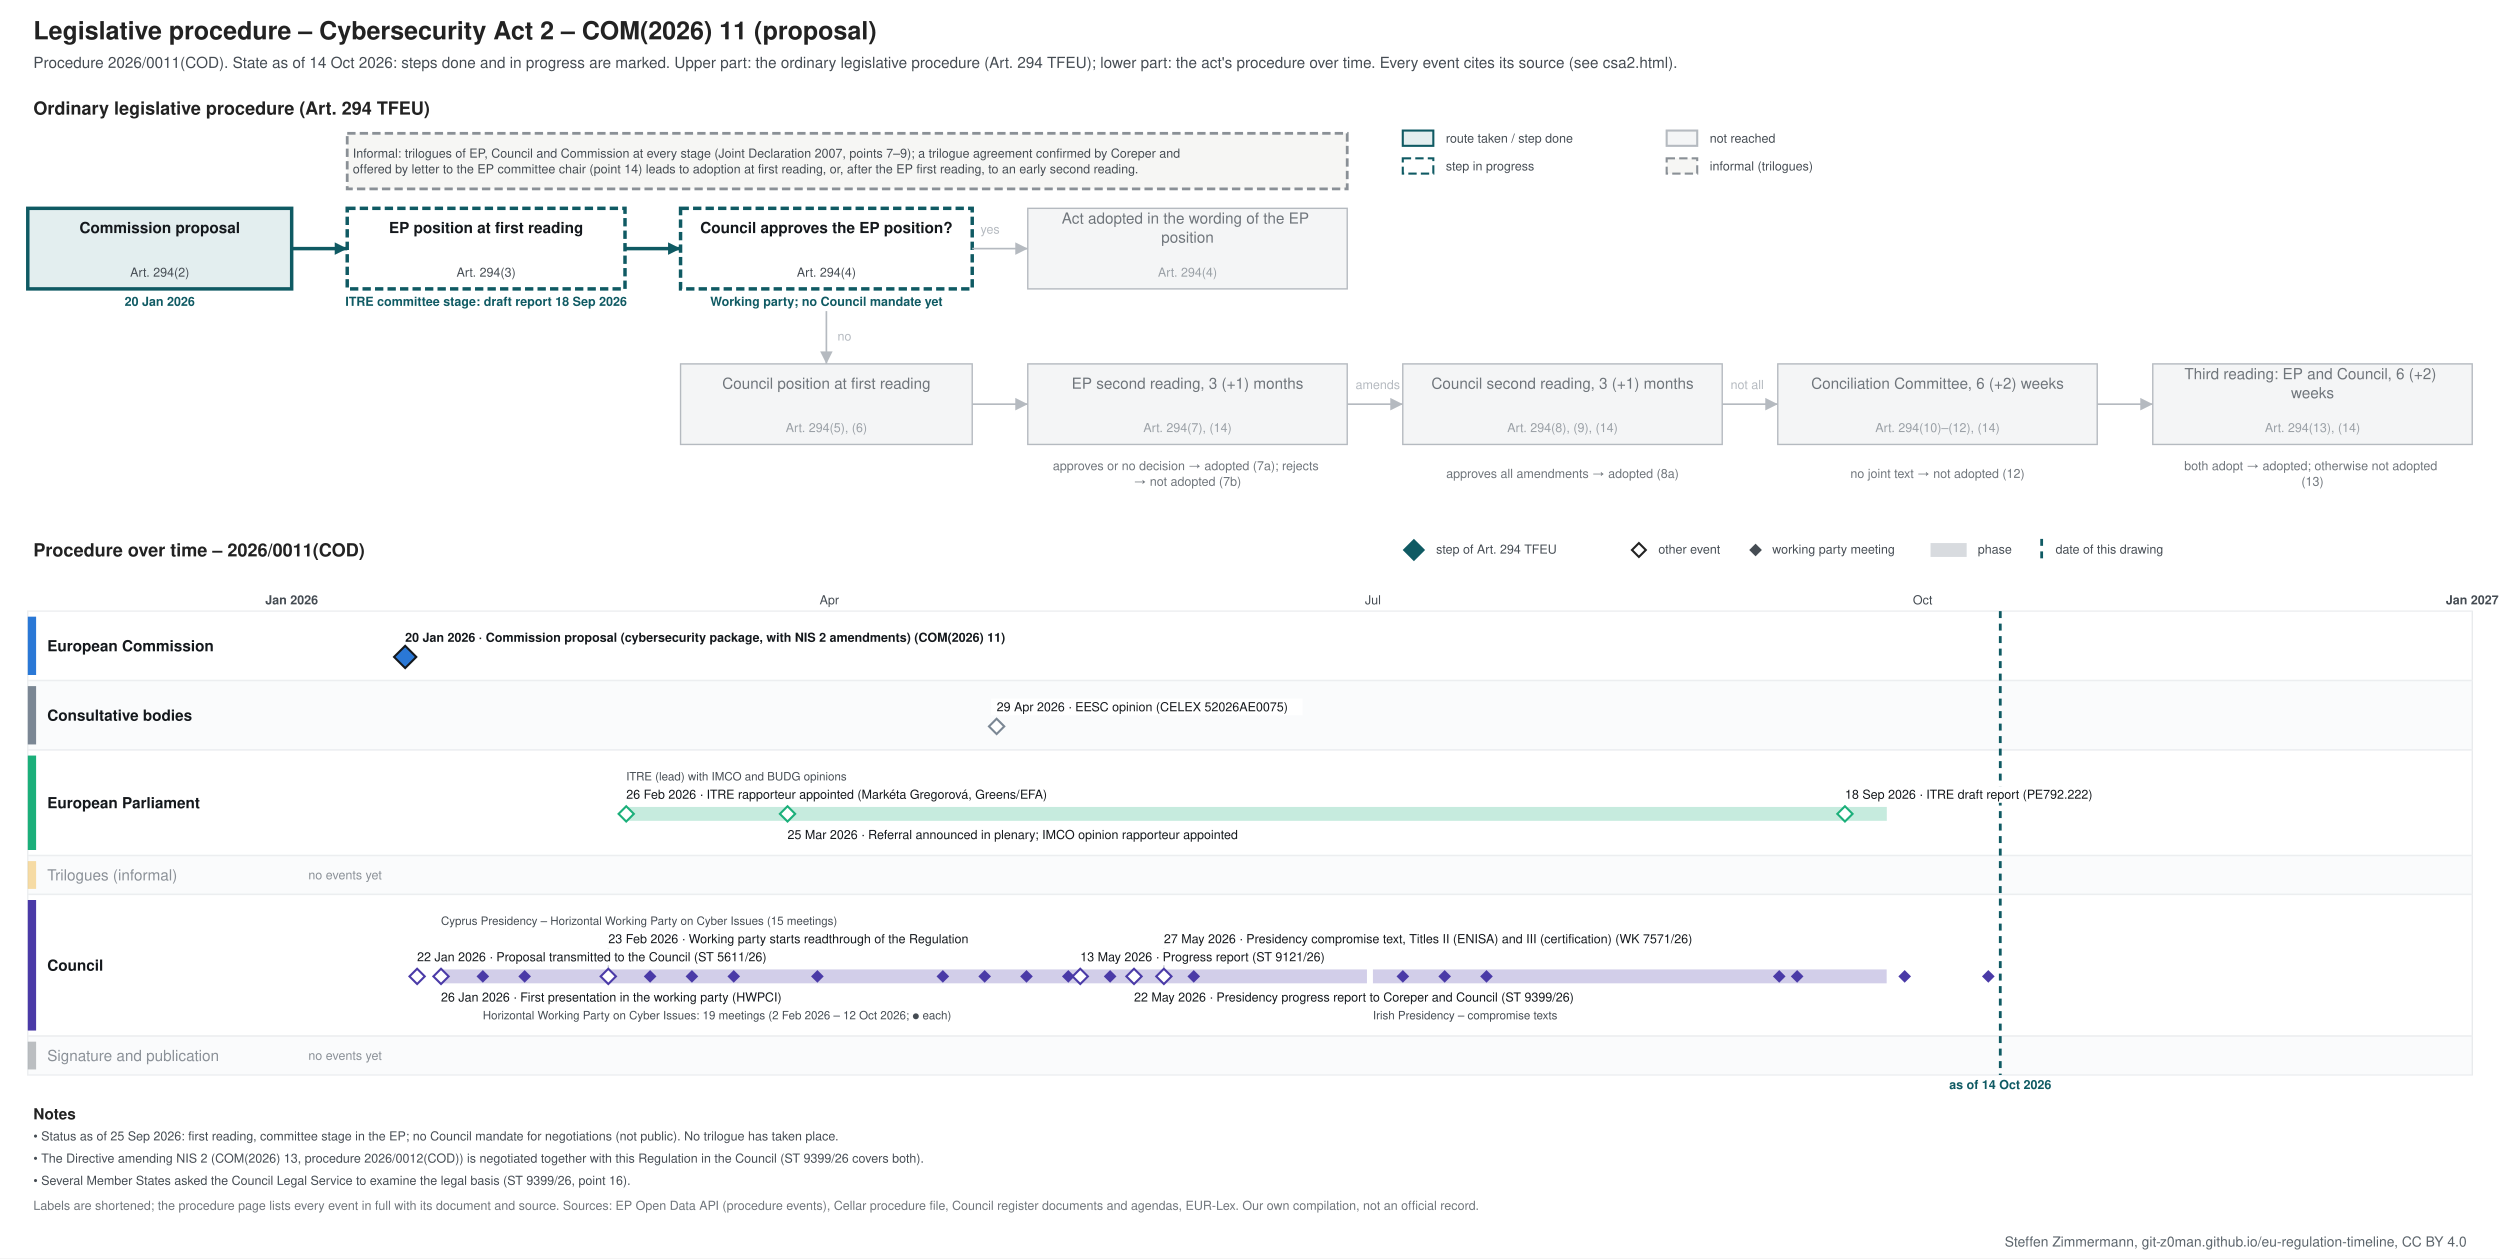
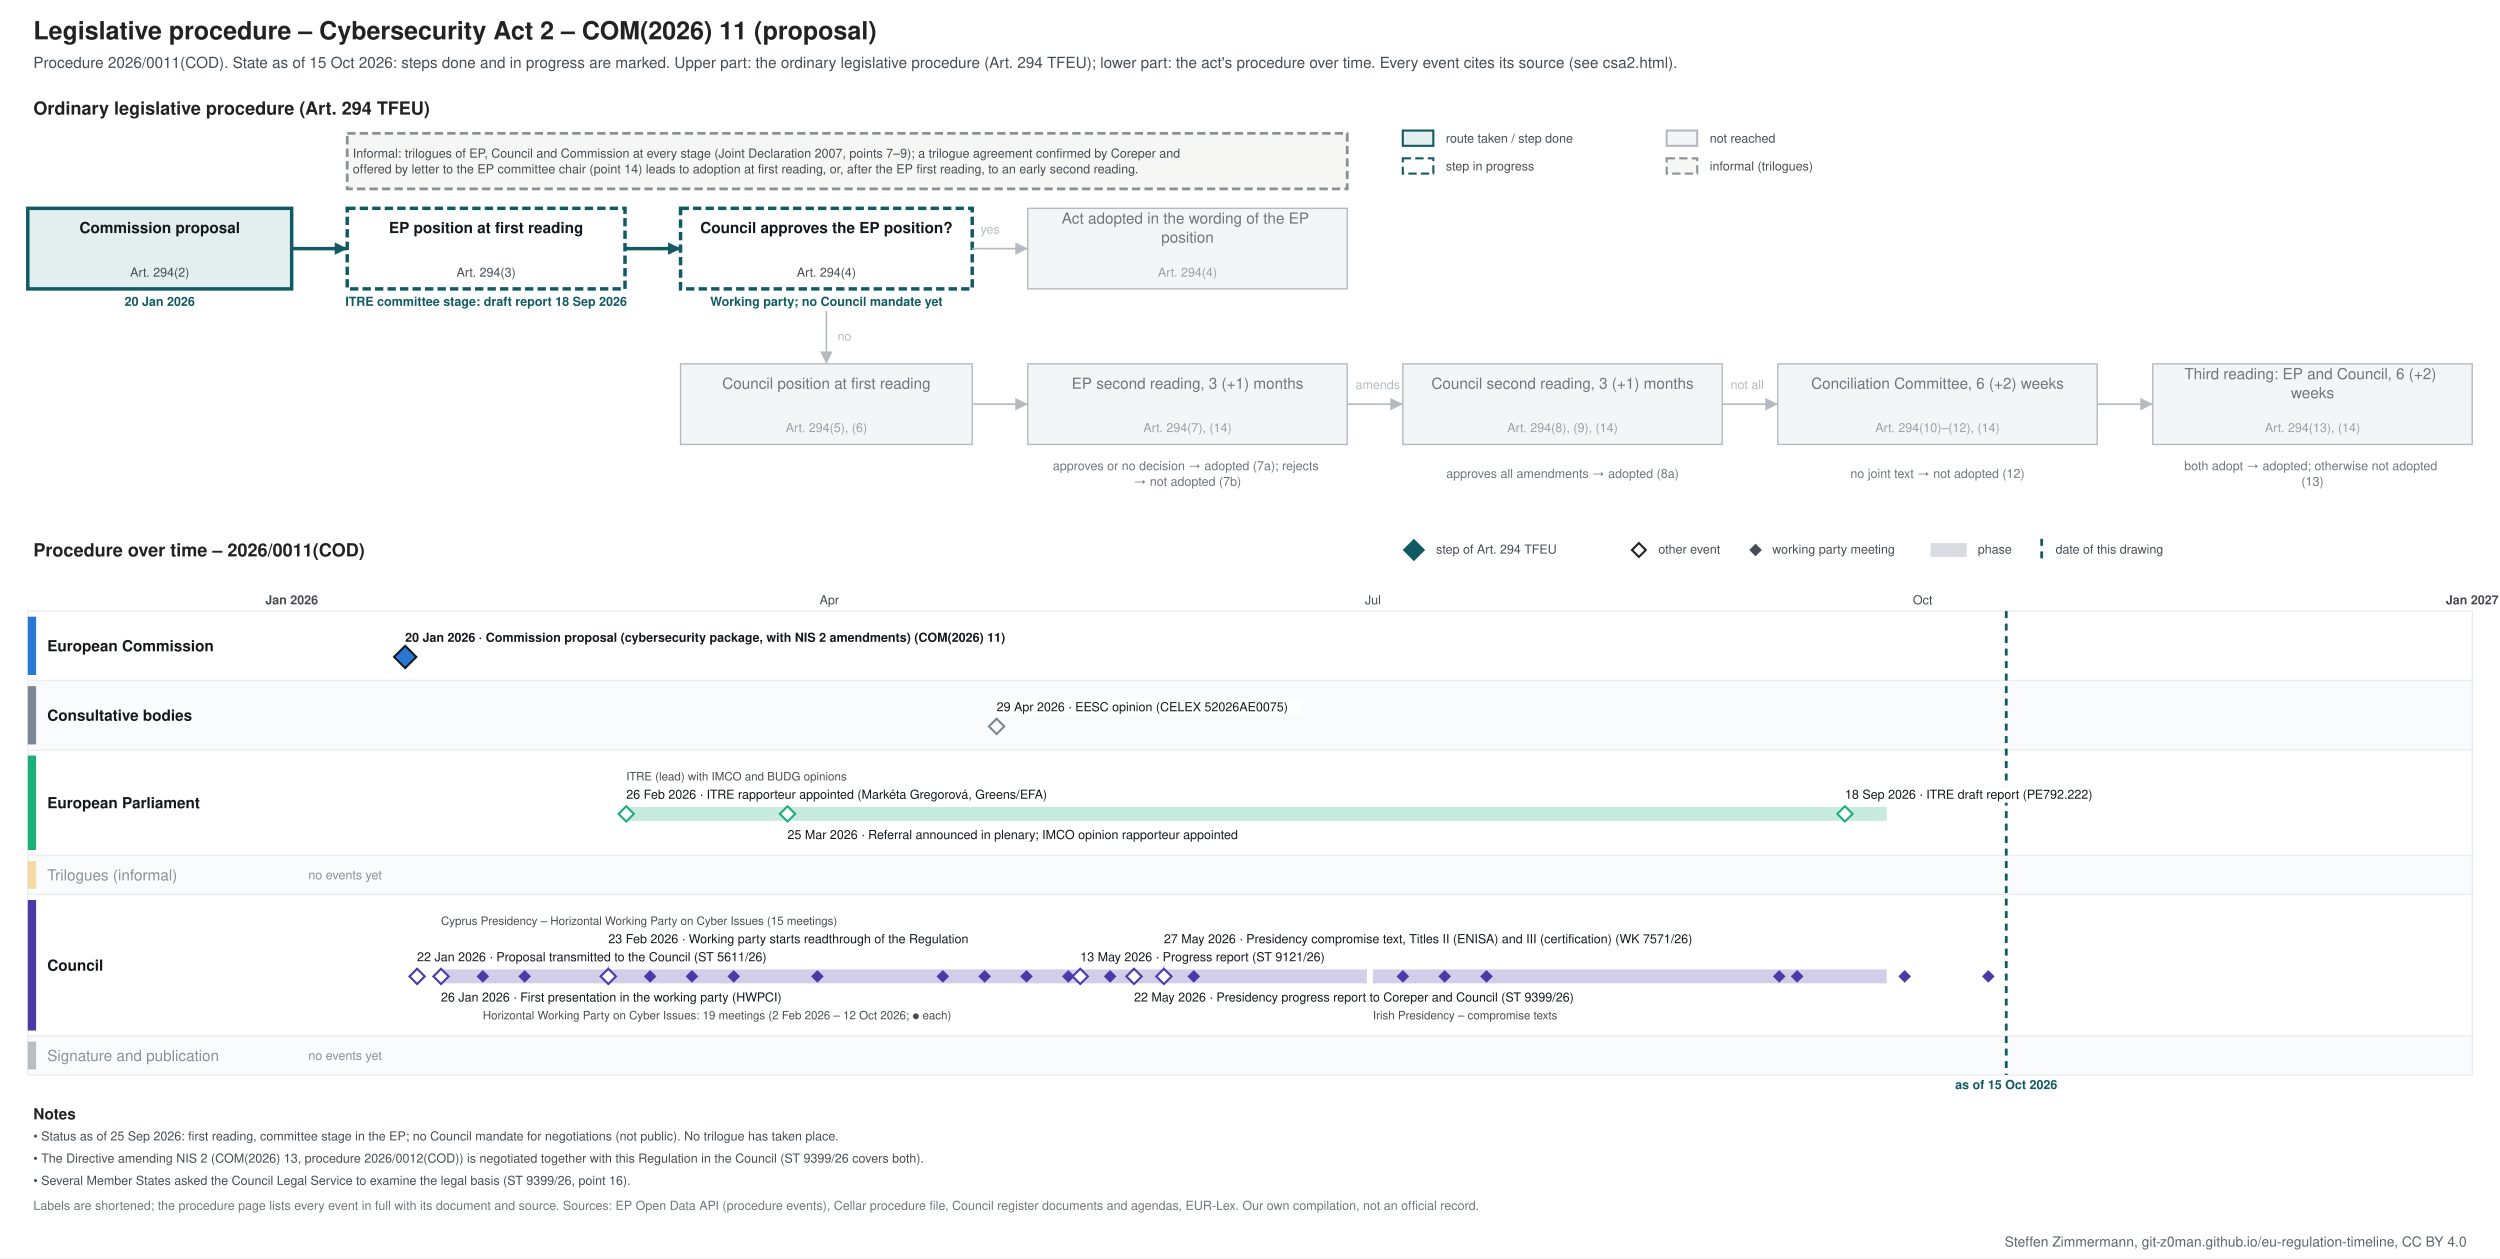
<svg xmlns="http://www.w3.org/2000/svg" xmlns:xlink="http://www.w3.org/1999/xlink" width="1800" height="906" viewBox="0 0 1800 906" font-family="&quot;Source Sans 3&quot;, Helvetica, Arial, sans-serif">
  <rect width="1800" height="906" fill="#ffffff" />
-   <g class="procedure" data-route="" data-state="ongoing" data-as_of="2026-10-14">
+   <g class="procedure" data-route="" data-state="ongoing" data-as_of="2026-10-15">
    <text font-size="18" fill="#222222" text-anchor="start" font-weight="bold">
      <tspan x="24.0" y="28.3">Legislative procedure – Cybersecurity Act 2 – COM(2026) 11 (proposal)</tspan>
    </text>
    <text font-size="11" fill="#454c53" text-anchor="start">
-       <tspan x="24.0" y="48.9">Procedure 2026/0011(COD). State as of 14 Oct 2026: steps done and in progress are marked. Upper part: the ordinary legislative procedure (Art. 294 TFEU); lower part: the act's procedure over time. Every event cites its source (see csa2.html).</tspan>
+       <tspan x="24.0" y="48.9">Procedure 2026/0011(COD). State as of 15 Oct 2026: steps done and in progress are marked. Upper part: the ordinary legislative procedure (Art. 294 TFEU); lower part: the act's procedure over time. Every event cites its source (see csa2.html).</tspan>
    </text>
    <text font-size="13" fill="#222222" text-anchor="start" font-weight="bold">
      <tspan x="24.0" y="82.5">Ordinary legislative procedure (Art. 294 TFEU)</tspan>
    </text>
    <rect x="1010.0" y="94.0" width="22.0" height="11.0" fill="#e3eeef" stroke="#0f5a63" stroke-width="1.5" />
    <text font-size="9" fill="#454c53" text-anchor="start">
      <tspan x="1041.0" y="102.7">route taken / step done</tspan>
    </text>
    <rect x="1010.0" y="114.0" width="22.0" height="11.0" fill="#ffffff" stroke="#0f5a63" stroke-dasharray="6 3" stroke-width="1.5" />
    <text font-size="9" fill="#454c53" text-anchor="start">
      <tspan x="1041.0" y="122.7">step in progress</tspan>
    </text>
    <rect x="1200.0" y="94.0" width="22.0" height="11.0" fill="#f4f5f6" stroke="#b5bac0" stroke-width="1.5" />
    <text font-size="9" fill="#454c53" text-anchor="start">
      <tspan x="1231.0" y="102.7">not reached</tspan>
    </text>
    <rect x="1200.0" y="114.0" width="22.0" height="11.0" fill="#f6f6f4" stroke="#8a9096" stroke-dasharray="6 3" stroke-width="1.5" />
    <text font-size="9" fill="#454c53" text-anchor="start">
      <tspan x="1231.0" y="122.7">informal (trilogues)</tspan>
    </text>
    <rect x="20.0" y="150.0" width="190.0" height="58.0" fill="#e3eeef" stroke="#0f5a63" stroke-width="2.5" />
    <text font-size="11" fill="#14181c" text-anchor="middle" font-weight="bold">
      <tspan x="115.0" y="167.8">Commission proposal</tspan>
    </text>
    <text font-size="9" fill="#454c53" text-anchor="middle">
      <tspan x="115.0" y="199.2">Art. 294(2)</tspan>
    </text>
    <text font-size="9" fill="#0f5a63" text-anchor="middle" font-weight="bold">
      <tspan x="115.0" y="220.2">20 Jan 2026</tspan>
    </text>
    <rect x="250.0" y="150.0" width="200.0" height="58.0" fill="#ffffff" stroke="#0f5a63" stroke-dasharray="6 3" stroke-width="2.5" />
    <text font-size="11" fill="#14181c" text-anchor="middle" font-weight="bold">
      <tspan x="350.0" y="167.8">EP position at first reading</tspan>
    </text>
    <text font-size="9" fill="#454c53" text-anchor="middle">
      <tspan x="350.0" y="199.2">Art. 294(3)</tspan>
    </text>
    <text font-size="9" fill="#0f5a63" text-anchor="middle" font-weight="bold">
      <tspan x="350.0" y="220.2">ITRE committee stage: draft report 18 Sep 2026</tspan>
    </text>
    <rect x="490.0" y="150.0" width="210.0" height="58.0" fill="#ffffff" stroke="#0f5a63" stroke-dasharray="6 3" stroke-width="2.5" />
    <text font-size="11" fill="#14181c" text-anchor="middle" font-weight="bold">
      <tspan x="595.0" y="167.8">Council approves the EP position?</tspan>
    </text>
    <text font-size="9" fill="#454c53" text-anchor="middle">
      <tspan x="595.0" y="199.2">Art. 294(4)</tspan>
    </text>
    <text font-size="9" fill="#0f5a63" text-anchor="middle" font-weight="bold">
      <tspan x="595.0" y="220.2">Working party; no Council mandate yet</tspan>
    </text>
    <rect x="740.0" y="150.0" width="230.0" height="58.0" fill="#f4f5f6" stroke="#b5bac0" stroke-width="1" />
    <text font-size="11" fill="#6f757b" text-anchor="middle">
      <tspan x="855.0" y="161.0">Act adopted in the wording of the EP</tspan>
      <tspan x="855.0" y="174.7">position</tspan>
    </text>
    <text font-size="9" fill="#9aa0a6" text-anchor="middle">
      <tspan x="855.0" y="199.2">Art. 294(4)</tspan>
    </text>
    <rect x="490.0" y="262.0" width="210.0" height="58.0" fill="#f4f5f6" stroke="#b5bac0" stroke-width="1" />
    <text font-size="11" fill="#6f757b" text-anchor="middle">
      <tspan x="595.0" y="279.9">Council position at first reading</tspan>
    </text>
    <text font-size="9" fill="#9aa0a6" text-anchor="middle">
      <tspan x="595.0" y="311.1">Art. 294(5), (6)</tspan>
    </text>
    <rect x="740.0" y="262.0" width="230.0" height="58.0" fill="#f4f5f6" stroke="#b5bac0" stroke-width="1" />
    <text font-size="11" fill="#6f757b" text-anchor="middle">
      <tspan x="855.0" y="279.9">EP second reading, 3 (+1) months</tspan>
    </text>
    <text font-size="9" fill="#9aa0a6" text-anchor="middle">
      <tspan x="855.0" y="311.1">Art. 294(7), (14)</tspan>
    </text>
    <rect x="1010.0" y="262.0" width="230.0" height="58.0" fill="#f4f5f6" stroke="#b5bac0" stroke-width="1" />
    <text font-size="11" fill="#6f757b" text-anchor="middle">
      <tspan x="1125.0" y="279.9">Council second reading, 3 (+1) months</tspan>
    </text>
    <text font-size="9" fill="#9aa0a6" text-anchor="middle">
      <tspan x="1125.0" y="311.1">Art. 294(8), (9), (14)</tspan>
    </text>
    <rect x="1280.0" y="262.0" width="230.0" height="58.0" fill="#f4f5f6" stroke="#b5bac0" stroke-width="1" />
    <text font-size="11" fill="#6f757b" text-anchor="middle">
      <tspan x="1395.0" y="279.9">Conciliation Committee, 6 (+2) weeks</tspan>
    </text>
    <text font-size="9" fill="#9aa0a6" text-anchor="middle">
      <tspan x="1395.0" y="311.1">Art. 294(10)–(12), (14)</tspan>
    </text>
    <rect x="1550.0" y="262.0" width="230.0" height="58.0" fill="#f4f5f6" stroke="#b5bac0" stroke-width="1" />
    <text font-size="11" fill="#6f757b" text-anchor="middle">
      <tspan x="1665.0" y="273.0">Third reading: EP and Council, 6 (+2)</tspan>
      <tspan x="1665.0" y="286.7">weeks</tspan>
    </text>
    <text font-size="9" fill="#9aa0a6" text-anchor="middle">
      <tspan x="1665.0" y="311.1">Art. 294(13), (14)</tspan>
    </text>
    <text font-size="9" fill="#6f757b" text-anchor="middle">
      <tspan x="855.0" y="338.5">approves or no decision → adopted (7a); rejects</tspan>
      <tspan x="855.0" y="349.8">→ not adopted (7b)</tspan>
    </text>
    <text font-size="9" fill="#6f757b" text-anchor="middle">
      <tspan x="1125.0" y="344.1">approves all amendments → adopted (8a)</tspan>
    </text>
    <text font-size="9" fill="#6f757b" text-anchor="middle">
      <tspan x="1395.0" y="344.1">no joint text → not adopted (12)</tspan>
    </text>
    <text font-size="9" fill="#6f757b" text-anchor="middle">
      <tspan x="1665.0" y="338.5">both adopt → adopted; otherwise not adopted</tspan>
      <tspan x="1665.0" y="349.8">(13)</tspan>
    </text>
    <polyline points="210.0,179.0 250.0,179.0" fill="none" stroke="#0f5a63" stroke-width="2.5" />
    <polygon points="250.0,179.0 241.0,183.5 241.0,174.5" fill="#0f5a63" />
    <polyline points="450.0,179.0 490.0,179.0" fill="none" stroke="#0f5a63" stroke-width="2.5" />
    <polygon points="490.0,179.0 481.0,183.5 481.0,174.5" fill="#0f5a63" />
    <polyline points="700.0,179.0 740.0,179.0" fill="none" stroke="#b5bac0" stroke-width="1.2" />
    <polygon points="740.0,179.0 731.0,183.5 731.0,174.5" fill="#b5bac0" />
    <text font-size="9" fill="#b5bac0" text-anchor="start">
      <tspan x="706.0" y="168.2">yes</tspan>
    </text>
    <polyline points="595.0,224.0 595.0,262.0" fill="none" stroke="#b5bac0" stroke-width="1.2" />
    <polygon points="595.0,262.0 590.5,253.0 599.5,253.0" fill="#b5bac0" />
    <text font-size="9" fill="#b5bac0" text-anchor="start">
      <tspan x="603.0" y="245.2">no</tspan>
    </text>
    <polyline points="700.0,291.0 740.0,291.0" fill="none" stroke="#b5bac0" stroke-width="1.2" />
    <polygon points="740.0,291.0 731.0,295.5 731.0,286.5" fill="#b5bac0" />
    <polyline points="970.0,291.0 1010.0,291.0" fill="none" stroke="#b5bac0" stroke-width="1.2" />
    <polygon points="1010.0,291.0 1001.0,295.5 1001.0,286.5" fill="#b5bac0" />
    <polyline points="1240.0,291.0 1280.0,291.0" fill="none" stroke="#b5bac0" stroke-width="1.2" />
    <polygon points="1280.0,291.0 1271.0,295.5 1271.0,286.5" fill="#b5bac0" />
    <polyline points="1510.0,291.0 1550.0,291.0" fill="none" stroke="#b5bac0" stroke-width="1.2" />
    <polygon points="1550.0,291.0 1541.0,295.5 1541.0,286.5" fill="#b5bac0" />
    <text font-size="9" fill="#b5bac0" text-anchor="start">
      <tspan x="976.0" y="280.1">amends</tspan>
    </text>
    <text font-size="9" fill="#b5bac0" text-anchor="start">
      <tspan x="1246.0" y="280.1">not all</tspan>
    </text>
    <rect x="250.0" y="96.0" width="720.0" height="40.0" fill="#f6f6f4" stroke="#8a9096" stroke-dasharray="6 3" stroke-width="2" />
    <text font-size="9" fill="#454c53" text-anchor="start">
      <tspan x="254.0" y="113.5">Informal: trilogues of EP, Council and Commission at every stage (Joint Declaration 2007, points 7–9); a trilogue agreement confirmed by Coreper and</tspan>
      <tspan x="254.0" y="124.8">offered by letter to the EP committee chair (point 14) leads to adoption at first reading, or, after the EP first reading, to an early second reading.</tspan>
    </text>
    <text font-size="13" fill="#222222" text-anchor="start" font-weight="bold">
      <tspan x="24.0" y="400.6">Procedure over time – 2026/0011(COD)</tspan>
    </text>
    <polygon points="1018,389 1025,396 1018,403 1011,396" fill="#0f5a63" stroke="#0f5a63" stroke-width="1.5" />
    <text font-size="9" fill="#454c53" text-anchor="start">
      <tspan x="1034.0" y="398.6">step of Art. 294 TFEU</tspan>
    </text>
    <polygon points="1180,391 1185,396 1180,401 1175,396" fill="#ffffff" stroke="#222222" stroke-width="1.5" />
    <text font-size="9" fill="#454c53" text-anchor="start">
      <tspan x="1194.0" y="398.6">other event</tspan>
    </text>
    <polygon points="1264,392.5 1267.5,396 1264,399.5 1260.5,396" fill="#454c53" stroke="#454c53" stroke-width="1.5" />
    <text font-size="9" fill="#454c53" text-anchor="start">
      <tspan x="1276.0" y="398.6">working party meeting</tspan>
    </text>
    <rect x="1390.0" y="391.0" width="26.0" height="10.0" fill="#7b8794" stroke="none" opacity="0.3" />
    <text font-size="9" fill="#454c53" text-anchor="start">
      <tspan x="1424.0" y="398.6">phase</tspan>
    </text>
    <line x1="1470.0" y1="388.0" x2="1470.0" y2="403.0" stroke="#0f5a63" stroke-width="2" stroke-dasharray="5 4" />
    <text font-size="9" fill="#454c53" text-anchor="start">
      <tspan x="1480.0" y="398.6">date of this drawing</tspan>
    </text>
    <line x1="210.0" y1="440.0" x2="210.0" y2="774.0" stroke="#b5bac0" stroke-width="1" />
    <text font-size="9" fill="#454c53" text-anchor="middle" font-weight="bold">
      <tspan x="210.0" y="435.1">Jan 2026</tspan>
    </text>
    <line x1="343.3" y1="440.0" x2="343.3" y2="774.0" stroke="#e3e6e9" stroke-width="1" />
    <line x1="463.8" y1="440.0" x2="463.8" y2="774.0" stroke="#e3e6e9" stroke-width="1" />
    <line x1="597.1" y1="440.0" x2="597.1" y2="774.0" stroke="#e3e6e9" stroke-width="1" />
    <text font-size="9" fill="#454c53" text-anchor="middle">
      <tspan x="597.1" y="435.1">Apr</tspan>
    </text>
    <line x1="726.2" y1="440.0" x2="726.2" y2="774.0" stroke="#e3e6e9" stroke-width="1" />
    <line x1="859.5" y1="440.0" x2="859.5" y2="774.0" stroke="#e3e6e9" stroke-width="1" />
    <line x1="988.5" y1="440.0" x2="988.5" y2="774.0" stroke="#e3e6e9" stroke-width="1" />
    <text font-size="9" fill="#454c53" text-anchor="middle">
      <tspan x="988.5" y="435.1">Jul</tspan>
    </text>
    <line x1="1121.9" y1="440.0" x2="1121.9" y2="774.0" stroke="#e3e6e9" stroke-width="1" />
    <line x1="1255.2" y1="440.0" x2="1255.2" y2="774.0" stroke="#e3e6e9" stroke-width="1" />
    <line x1="1384.3" y1="440.0" x2="1384.3" y2="774.0" stroke="#e3e6e9" stroke-width="1" />
    <text font-size="9" fill="#454c53" text-anchor="middle">
      <tspan x="1384.3" y="435.1">Oct</tspan>
    </text>
    <line x1="1517.6" y1="440.0" x2="1517.6" y2="774.0" stroke="#e3e6e9" stroke-width="1" />
    <line x1="1646.7" y1="440.0" x2="1646.7" y2="774.0" stroke="#e3e6e9" stroke-width="1" />
    <line x1="1780.0" y1="440.0" x2="1780.0" y2="774.0" stroke="#b5bac0" stroke-width="1" />
    <text font-size="9" fill="#454c53" text-anchor="middle" font-weight="bold">
      <tspan x="1780.0" y="435.1">Jan 2027</tspan>
    </text>
    <rect x="20.0" y="440.0" width="1760.0" height="50.0" fill="#ffffff" stroke="#eceef0" />
    <rect x="20.0" y="444.0" width="6.0" height="42.0" fill="#2a78d6" stroke="none" />
    <text font-size="11" fill="#14181c" text-anchor="start" font-weight="bold">
      <tspan x="34.0" y="468.9">European Commission</tspan>
    </text>
    <rect x="20.0" y="490.0" width="1760.0" height="50.0" fill="#fafbfc" stroke="#eceef0" />
    <rect x="20.0" y="494.0" width="6.0" height="42.0" fill="#7b8794" stroke="none" />
    <text font-size="11" fill="#14181c" text-anchor="start" font-weight="bold">
      <tspan x="34.0" y="518.9">Consultative bodies</tspan>
    </text>
    <rect x="20.0" y="540.0" width="1760.0" height="76.0" fill="#ffffff" stroke="#eceef0" />
    <rect x="20.0" y="544.0" width="6.0" height="68.0" fill="#1baf7a" stroke="none" />
    <text font-size="11" fill="#14181c" text-anchor="start" font-weight="bold">
      <tspan x="34.0" y="581.9">European Parliament</tspan>
    </text>
    <rect x="20.0" y="616.0" width="1760.0" height="28.0" fill="#fafbfc" stroke="#eceef0" />
    <rect x="20.0" y="620.0" width="6.0" height="20.0" fill="#eda100" stroke="none" opacity="0.35" />
    <text font-size="11" fill="#8a9097" text-anchor="start">
      <tspan x="34.0" y="633.9">Trilogues (informal)</tspan>
    </text>
    <text font-size="9" fill="#8a9097" text-anchor="start">
      <tspan x="222.0" y="633.1">no events yet</tspan>
    </text>
    <rect x="20.0" y="644.0" width="1760.0" height="102.0" fill="#ffffff" stroke="#eceef0" />
    <rect x="20.0" y="648.0" width="6.0" height="94.0" fill="#4a3aa7" stroke="none" />
    <text font-size="11" fill="#14181c" text-anchor="start" font-weight="bold">
      <tspan x="34.0" y="698.9">Council</tspan>
    </text>
    <rect x="20.0" y="746.0" width="1760.0" height="28.0" fill="#fafbfc" stroke="#eceef0" />
    <rect x="20.0" y="750.0" width="6.0" height="20.0" fill="#454c53" stroke="none" opacity="0.35" />
    <text font-size="11" fill="#8a9097" text-anchor="start">
      <tspan x="34.0" y="763.9">Signature and publication</tspan>
    </text>
    <text font-size="9" fill="#8a9097" text-anchor="start">
      <tspan x="222.0" y="763.1">no events yet</tspan>
    </text>
-     <line x1="1440.2" y1="440.0" x2="1440.2" y2="774.0" stroke="#0f5a63" stroke-width="2" stroke-dasharray="5 4" />
+     <line x1="1444.5" y1="440.0" x2="1444.5" y2="774.0" stroke="#0f5a63" stroke-width="2" stroke-dasharray="5 4" />
    <text font-size="9" fill="#0f5a63" text-anchor="middle" font-weight="bold">
-       <tspan x="1440.2" y="784.1">as of 14 Oct 2026</tspan>
+       <tspan x="1444.5" y="784.1">as of 15 Oct 2026</tspan>
    </text>
    <rect x="287.7" y="453.0" width="483.0" height="12.0" fill="#ffffff" />
    <a xlink:href="https://eur-lex.europa.eu/legal-content/EN/TXT/?uri=CELEX:52026PC0011" target="_blank">
      <text font-size="9" fill="#14181c" text-anchor="start" font-weight="bold">
        <tspan x="291.7" y="462.1">20 Jan 2026 · Commission proposal (cybersecurity package, with NIS 2 amendments) (COM(2026) 11)</tspan>
      </text>
    </a>
    <a xlink:href="https://eur-lex.europa.eu/legal-content/EN/TXT/?uri=CELEX:52026PC0011" target="_blank">
      <polygon points="291.726,465 299.726,473 291.726,481 283.726,473" fill="#2a78d6" stroke="#14181c" stroke-width="1.5" />
    </a>
    <rect x="713.6" y="503.0" width="224.2" height="12.0" fill="#ffffff" />
    <a xlink:href="https://eur-lex.europa.eu/legal-content/EN/TXT/?uri=CELEX:52026AE0075" target="_blank">
      <text font-size="9" fill="#14181c" text-anchor="start">
        <tspan x="717.6" y="512.1">29 Apr 2026 · EESC opinion (CELEX 52026AE0075)</tspan>
      </text>
    </a>
    <a xlink:href="https://eur-lex.europa.eu/legal-content/EN/TXT/?uri=CELEX:52026AE0075" target="_blank">
      <polygon points="717.562,517.5 723.062,523 717.562,528.5 712.062,523" fill="#ffffff" stroke="#7b8794" stroke-width="1.5" />
    </a>
    <rect x="450.9" y="581.0" width="907.6" height="10.0" fill="#1baf7a" stroke="none" opacity="0.25" />
    <rect x="446.9" y="566.0" width="341.7" height="12.0" fill="#ffffff" />
    <text font-size="9" fill="#14181c" text-anchor="start">
      <tspan x="450.9" y="575.1">26 Feb 2026 · ITRE rapporteur appointed (Markéta Gregorová, Greens/EFA)</tspan>
    </text>
    <rect x="563.0" y="595.0" width="374.6" height="12.0" fill="#ffffff" />
    <text font-size="9" fill="#14181c" text-anchor="start">
      <tspan x="567.0" y="604.1">25 Mar 2026 · Referral announced in plenary; IMCO opinion rapporteur appointed</tspan>
    </text>
    <rect x="1324.4" y="566.0" width="210.1" height="12.0" fill="#ffffff" />
    <a xlink:href="https://data.europarl.europa.eu/distribution/reds_iCmRp-Dft/ITRE-PR-792222/ITRE-PR-792222_en.docx" target="_blank">
      <text font-size="9" fill="#14181c" text-anchor="start">
        <tspan x="1328.4" y="575.1">18 Sep 2026 · ITRE draft report (PE792.222)</tspan>
      </text>
    </a>
    <text font-size="8.3" fill="#454c53" text-anchor="start">
      <tspan x="450.9" y="561.9">ITRE (lead) with IMCO and BUDG opinions</tspan>
    </text>
    <g>
      <polygon points="450.877,580.5 456.377,586 450.877,591.5 445.377,586" fill="#ffffff" stroke="#1baf7a" stroke-width="1.5" />
    </g>
    <g>
      <polygon points="567.014,580.5 572.514,586 567.014,591.5 561.514,586" fill="#ffffff" stroke="#1baf7a" stroke-width="1.5" />
    </g>
    <a xlink:href="https://data.europarl.europa.eu/distribution/reds_iCmRp-Dft/ITRE-PR-792222/ITRE-PR-792222_en.docx" target="_blank">
      <polygon points="1328.356,580.5 1333.856,586 1328.356,591.5 1322.856,586" fill="#ffffff" stroke="#1baf7a" stroke-width="1.5" />
    </a>
    <rect x="317.5" y="698.0" width="666.7" height="10.0" fill="#4a3aa7" stroke="none" opacity="0.25" />
    <rect x="988.5" y="698.0" width="369.9" height="10.0" fill="#4a3aa7" stroke="none" opacity="0.25" />
    <line x1="438.0" y1="683.0" x2="438.0" y2="697.0" stroke="#c3c8cd" stroke-width="1" />
    <line x1="838.0" y1="683.0" x2="838.0" y2="697.0" stroke="#c3c8cd" stroke-width="1" />
    <rect x="296.3" y="683.0" width="299.4" height="12.0" fill="#ffffff" />
    <a xlink:href="https://data.consilium.europa.eu/doc/document/ST-5611-2026-INIT/en/pdf" target="_blank">
      <text font-size="9" fill="#14181c" text-anchor="start">
        <tspan x="300.3" y="692.1">22 Jan 2026 · Proposal transmitted to the Council (ST 5611/26)</tspan>
      </text>
    </a>
    <rect x="313.5" y="712.0" width="294.7" height="12.0" fill="#ffffff" />
    <text font-size="9" fill="#14181c" text-anchor="start">
      <tspan x="317.5" y="721.1">26 Jan 2026 · First presentation in the working party (HWPCI)</tspan>
    </text>
    <rect x="434.0" y="670.0" width="308.8" height="12.0" fill="#ffffff" />
    <text font-size="9" fill="#14181c" text-anchor="start">
      <tspan x="438.0" y="679.1">23 Feb 2026 · Working party starts readthrough of the Regulation</tspan>
    </text>
    <rect x="773.8" y="683.0" width="205.4" height="12.0" fill="#ffffff" />
    <a xlink:href="https://data.consilium.europa.eu/doc/document/ST-9121-2026-INIT/en/pdf" target="_blank">
      <text font-size="9" fill="#14181c" text-anchor="start">
        <tspan x="777.8" y="692.1">13 May 2026 · Progress report (ST 9121/26)</tspan>
      </text>
    </a>
    <rect x="812.5" y="712.0" width="365.2" height="12.0" fill="#ffffff" />
    <a xlink:href="https://data.consilium.europa.eu/doc/document/ST-9399-2026-INIT/en/pdf" target="_blank">
      <text font-size="9" fill="#14181c" text-anchor="start">
        <tspan x="816.5" y="721.1">22 May 2026 · Presidency progress report to Coreper and Council (ST 9399/26)</tspan>
      </text>
    </a>
    <rect x="834.0" y="670.0" width="459.2" height="12.0" fill="#ffffff" />
    <a xlink:href="https://data.consilium.europa.eu/doc/document/WK-7571-2026-INIT/en/pdf" target="_blank">
      <text font-size="9" fill="#14181c" text-anchor="start">
        <tspan x="838.0" y="679.1">27 May 2026 · Presidency compromise text, Titles II (ENISA) and III (certification) (WK 7571/26)</tspan>
      </text>
    </a>
    <text font-size="8.3" fill="#454c53" text-anchor="start">
      <tspan x="347.6" y="733.9">Horizontal Working Party on Cyber Issues: 19 meetings (2 Feb 2026 – 12 Oct 2026; ● each)</tspan>
    </text>
    <text font-size="8.3" fill="#454c53" text-anchor="start">
      <tspan x="317.5" y="665.9">Cyprus Presidency – Horizontal Working Party on Cyber Issues (15 meetings)</tspan>
    </text>
    <text font-size="8.3" fill="#454c53" text-anchor="start">
      <tspan x="988.5" y="733.9">Irish Presidency – compromise texts</tspan>
    </text>
    <a xlink:href="https://data.consilium.europa.eu/doc/document/ST-5611-2026-INIT/en/pdf" target="_blank">
      <polygon points="300.329,697.5 305.829,703 300.329,708.5 294.829,703" fill="#ffffff" stroke="#4a3aa7" stroke-width="1.5" />
    </a>
    <g>
      <polygon points="317.534,697.5 323.034,703 317.534,708.5 312.034,703" fill="#ffffff" stroke="#4a3aa7" stroke-width="1.5" />
    </g>
    <a xlink:href="https://data.consilium.europa.eu/doc/document/CM-1440-2026-REV-1/en/pdf" target="_blank">
      <polygon points="347.644,699.5 351.144,703 347.644,706.5 344.144,703" fill="#4a3aa7" stroke="#4a3aa7" stroke-width="1.5" />
    </a>
    <a xlink:href="https://data.consilium.europa.eu/doc/document/CM-1519-2026-INIT/en/pdf" target="_blank">
      <polygon points="377.753,699.5 381.253,703 377.753,706.5 374.253,703" fill="#4a3aa7" stroke="#4a3aa7" stroke-width="1.5" />
    </a>
    <g>
      <polygon points="437.973,697.5 443.473,703 437.973,708.5 432.473,703" fill="#ffffff" stroke="#4a3aa7" stroke-width="1.5" />
    </g>
    <a xlink:href="https://data.consilium.europa.eu/doc/document/CM-1817-2026-INIT/en/pdf" target="_blank">
      <polygon points="468.082,699.5 471.582,703 468.082,706.5 464.582,703" fill="#4a3aa7" stroke="#4a3aa7" stroke-width="1.5" />
    </a>
    <a xlink:href="https://data.consilium.europa.eu/doc/document/CM-1932-2026-REV-1/en/pdf" target="_blank">
      <polygon points="498.192,699.5 501.692,703 498.192,706.5 494.692,703" fill="#4a3aa7" stroke="#4a3aa7" stroke-width="1.5" />
    </a>
    <a xlink:href="https://data.consilium.europa.eu/doc/document/CM-1933-2026-INIT/en/pdf" target="_blank">
      <polygon points="528.301,699.5 531.801,703 528.301,706.5 524.801,703" fill="#4a3aa7" stroke="#4a3aa7" stroke-width="1.5" />
    </a>
    <a xlink:href="https://data.consilium.europa.eu/doc/document/CM-2210-2026-INIT/en/pdf" target="_blank">
      <polygon points="588.521,699.5 592.021,703 588.521,706.5 585.021,703" fill="#4a3aa7" stroke="#4a3aa7" stroke-width="1.5" />
    </a>
    <a xlink:href="https://data.consilium.europa.eu/doc/document/CM-2430-2026-INIT/en/pdf" target="_blank">
      <polygon points="678.849,699.5 682.349,703 678.849,706.5 675.349,703" fill="#4a3aa7" stroke="#4a3aa7" stroke-width="1.5" />
    </a>
    <a xlink:href="https://data.consilium.europa.eu/doc/document/CM-2546-2026-INIT/en/pdf" target="_blank">
      <polygon points="708.959,699.5 712.459,703 708.959,706.5 705.459,703" fill="#4a3aa7" stroke="#4a3aa7" stroke-width="1.5" />
    </a>
    <a xlink:href="https://data.consilium.europa.eu/doc/document/CM-2630-2026-INIT/en/pdf" target="_blank">
      <polygon points="739.068,699.5 742.568,703 739.068,706.5 735.568,703" fill="#4a3aa7" stroke="#4a3aa7" stroke-width="1.5" />
    </a>
    <a xlink:href="https://data.consilium.europa.eu/doc/document/CM-2746-2026-INIT/en/pdf" target="_blank">
      <polygon points="769.178,699.5 772.678,703 769.178,706.5 765.678,703" fill="#4a3aa7" stroke="#4a3aa7" stroke-width="1.5" />
    </a>
    <a xlink:href="https://data.consilium.europa.eu/doc/document/ST-9121-2026-INIT/en/pdf" target="_blank">
      <polygon points="777.781,697.5 783.281,703 777.781,708.5 772.281,703" fill="#ffffff" stroke="#4a3aa7" stroke-width="1.5" />
    </a>
    <a xlink:href="https://data.consilium.europa.eu/doc/document/CM-2801-2026-REV-1/en/pdf" target="_blank">
      <polygon points="799.288,699.5 802.788,703 799.288,706.5 795.788,703" fill="#4a3aa7" stroke="#4a3aa7" stroke-width="1.5" />
    </a>
    <a xlink:href="https://data.consilium.europa.eu/doc/document/ST-9399-2026-INIT/en/pdf" target="_blank">
      <polygon points="816.493,697.5 821.993,703 816.493,708.5 810.993,703" fill="#ffffff" stroke="#4a3aa7" stroke-width="1.5" />
    </a>
    <a xlink:href="https://data.consilium.europa.eu/doc/document/WK-7571-2026-INIT/en/pdf" target="_blank">
      <polygon points="838.0,697.5 843.5,703 838.0,708.5 832.5,703" fill="#ffffff" stroke="#4a3aa7" stroke-width="1.5" />
    </a>
    <a xlink:href="https://data.consilium.europa.eu/doc/document/CM-2973-2026-REV-1/en/pdf" target="_blank">
      <polygon points="859.507,699.5 863.007,703 859.507,706.5 856.007,703" fill="#4a3aa7" stroke="#4a3aa7" stroke-width="1.5" />
    </a>
    <a xlink:href="https://data.consilium.europa.eu/doc/document/CM-3480-2026-REV-1/en/pdf" target="_blank">
      <polygon points="1010.055,699.5 1013.555,703 1010.055,706.5 1006.555,703" fill="#4a3aa7" stroke="#4a3aa7" stroke-width="1.5" />
    </a>
    <a xlink:href="https://data.consilium.europa.eu/doc/document/CM-3553-2026-INIT/en/pdf" target="_blank">
      <polygon points="1040.164,699.5 1043.664,703 1040.164,706.5 1036.664,703" fill="#4a3aa7" stroke="#4a3aa7" stroke-width="1.5" />
    </a>
    <a xlink:href="https://data.consilium.europa.eu/doc/document/CM-3558-2026-INIT/en/pdf" target="_blank">
      <polygon points="1070.274,699.5 1073.774,703 1070.274,706.5 1066.774,703" fill="#4a3aa7" stroke="#4a3aa7" stroke-width="1.5" />
    </a>
    <a xlink:href="https://data.consilium.europa.eu/doc/document/CM-3831-2026-INIT/en/pdf" target="_blank">
      <polygon points="1281.041,699.5 1284.541,703 1281.041,706.5 1277.541,703" fill="#4a3aa7" stroke="#4a3aa7" stroke-width="1.5" />
    </a>
    <a xlink:href="https://data.consilium.europa.eu/doc/document/CM-3845-2026-INIT/en/pdf" target="_blank">
      <polygon points="1293.945,699.5 1297.445,703 1293.945,706.5 1290.445,703" fill="#4a3aa7" stroke="#4a3aa7" stroke-width="1.5" />
    </a>
    <a xlink:href="https://data.consilium.europa.eu/doc/document/CM-4269-2026-INIT/en/pdf" target="_blank">
      <polygon points="1371.37,699.5 1374.87,703 1371.37,706.5 1367.87,703" fill="#4a3aa7" stroke="#4a3aa7" stroke-width="1.5" />
    </a>
    <a xlink:href="https://data.consilium.europa.eu/doc/document/CM-4436-2026-INIT/en/pdf" target="_blank">
      <polygon points="1431.589,699.5 1435.089,703 1431.589,706.5 1428.089,703" fill="#4a3aa7" stroke="#4a3aa7" stroke-width="1.5" />
    </a>
    <text font-size="11" fill="#222222" text-anchor="start" font-weight="bold">
      <tspan x="24.0" y="805.9">Notes</tspan>
    </text>
    <text font-size="9" fill="#454c53" text-anchor="start">
      <tspan x="24.0" y="821.1">• Status as of 25 Sep 2026: first reading, committee stage in the EP; no Council mandate for negotiations (not public). No trilogue has taken place.</tspan>
    </text>
    <text font-size="9" fill="#454c53" text-anchor="start">
      <tspan x="24.0" y="837.1">• The Directive amending NIS 2 (COM(2026) 13, procedure 2026/0012(COD)) is negotiated together with this Regulation in the Council (ST 9399/26 covers both).</tspan>
    </text>
    <text font-size="9" fill="#454c53" text-anchor="start">
      <tspan x="24.0" y="853.1">• Several Member States asked the Council Legal Service to examine the legal basis (ST 9399/26, point 16).</tspan>
    </text>
    <text font-size="9" fill="#6f757b" text-anchor="start">
      <tspan x="24.0" y="871.1">Labels are shortened; the procedure page lists every event in full with its document and source. Sources: EP Open Data API (procedure events), Cellar procedure file, Council register documents and agendas, EUR-Lex. Our own compilation, not an official record.</tspan>
    </text>
  </g>
  <text font-size="10" fill="#5b646b" text-anchor="end">
    <tspan x="1776.0" y="897.5">Steffen Zimmermann, git-z0man.github.io/eu-regulation-timeline, CC BY 4.0</tspan>
  </text>
</svg>
